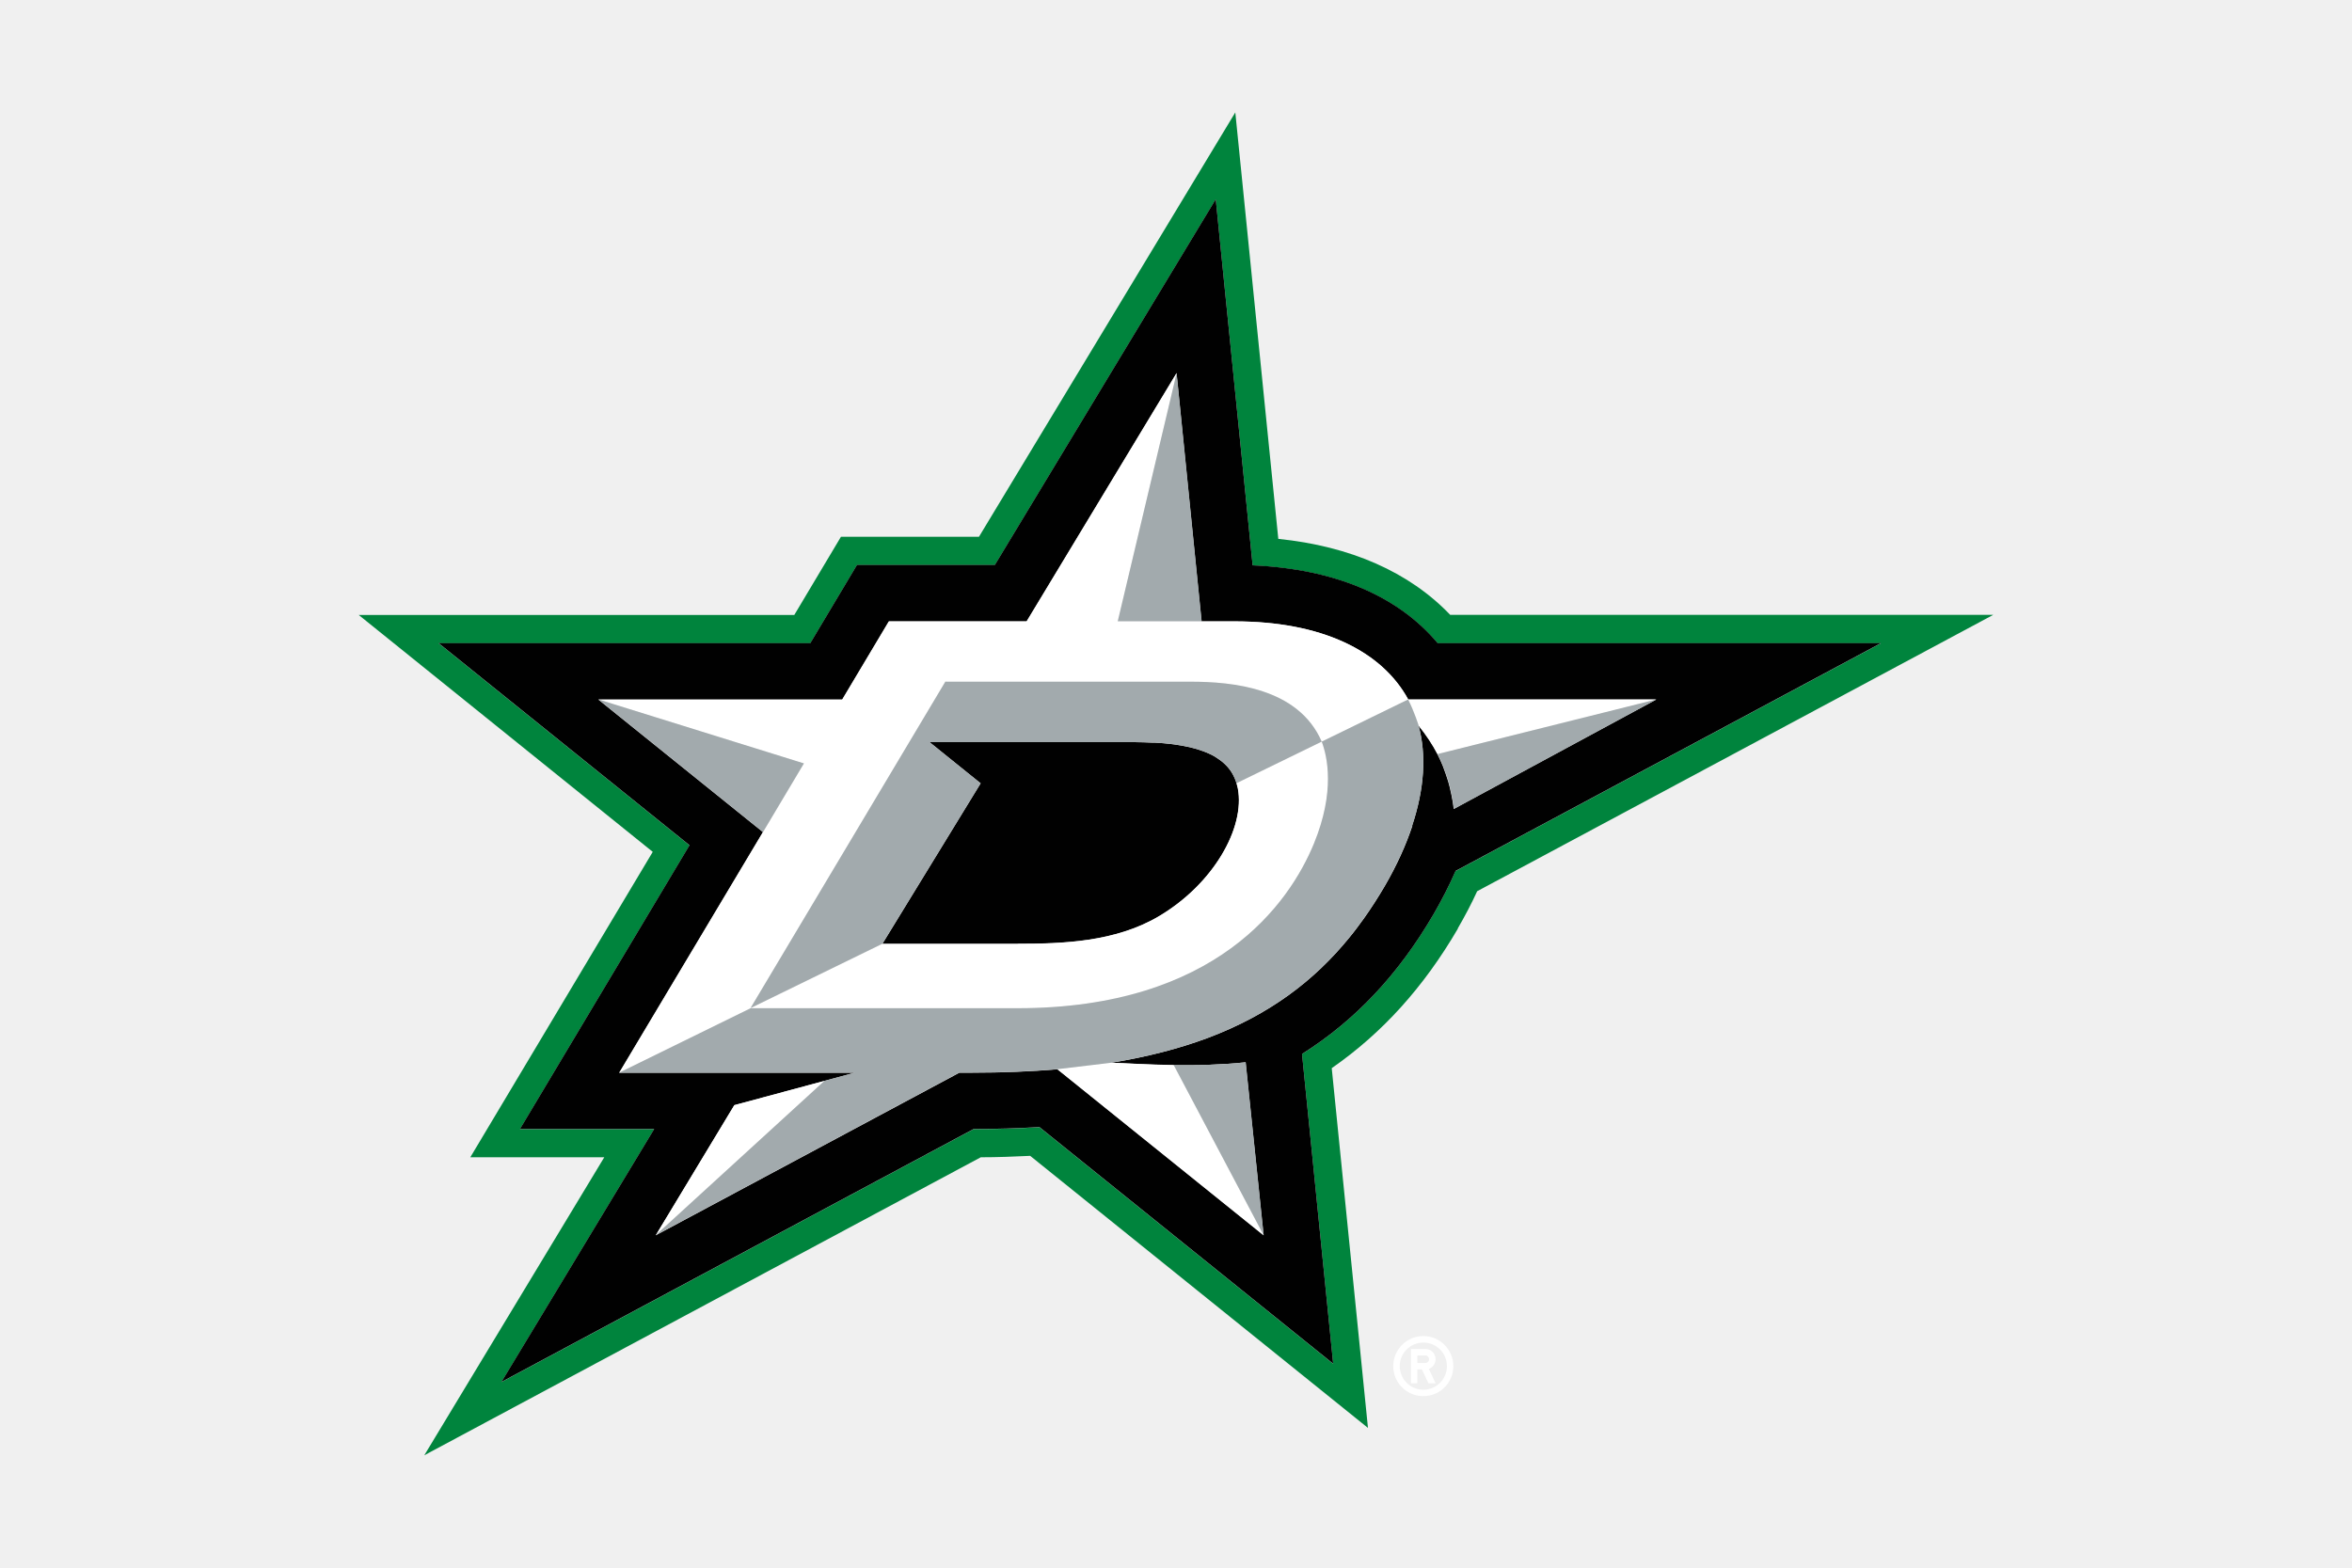
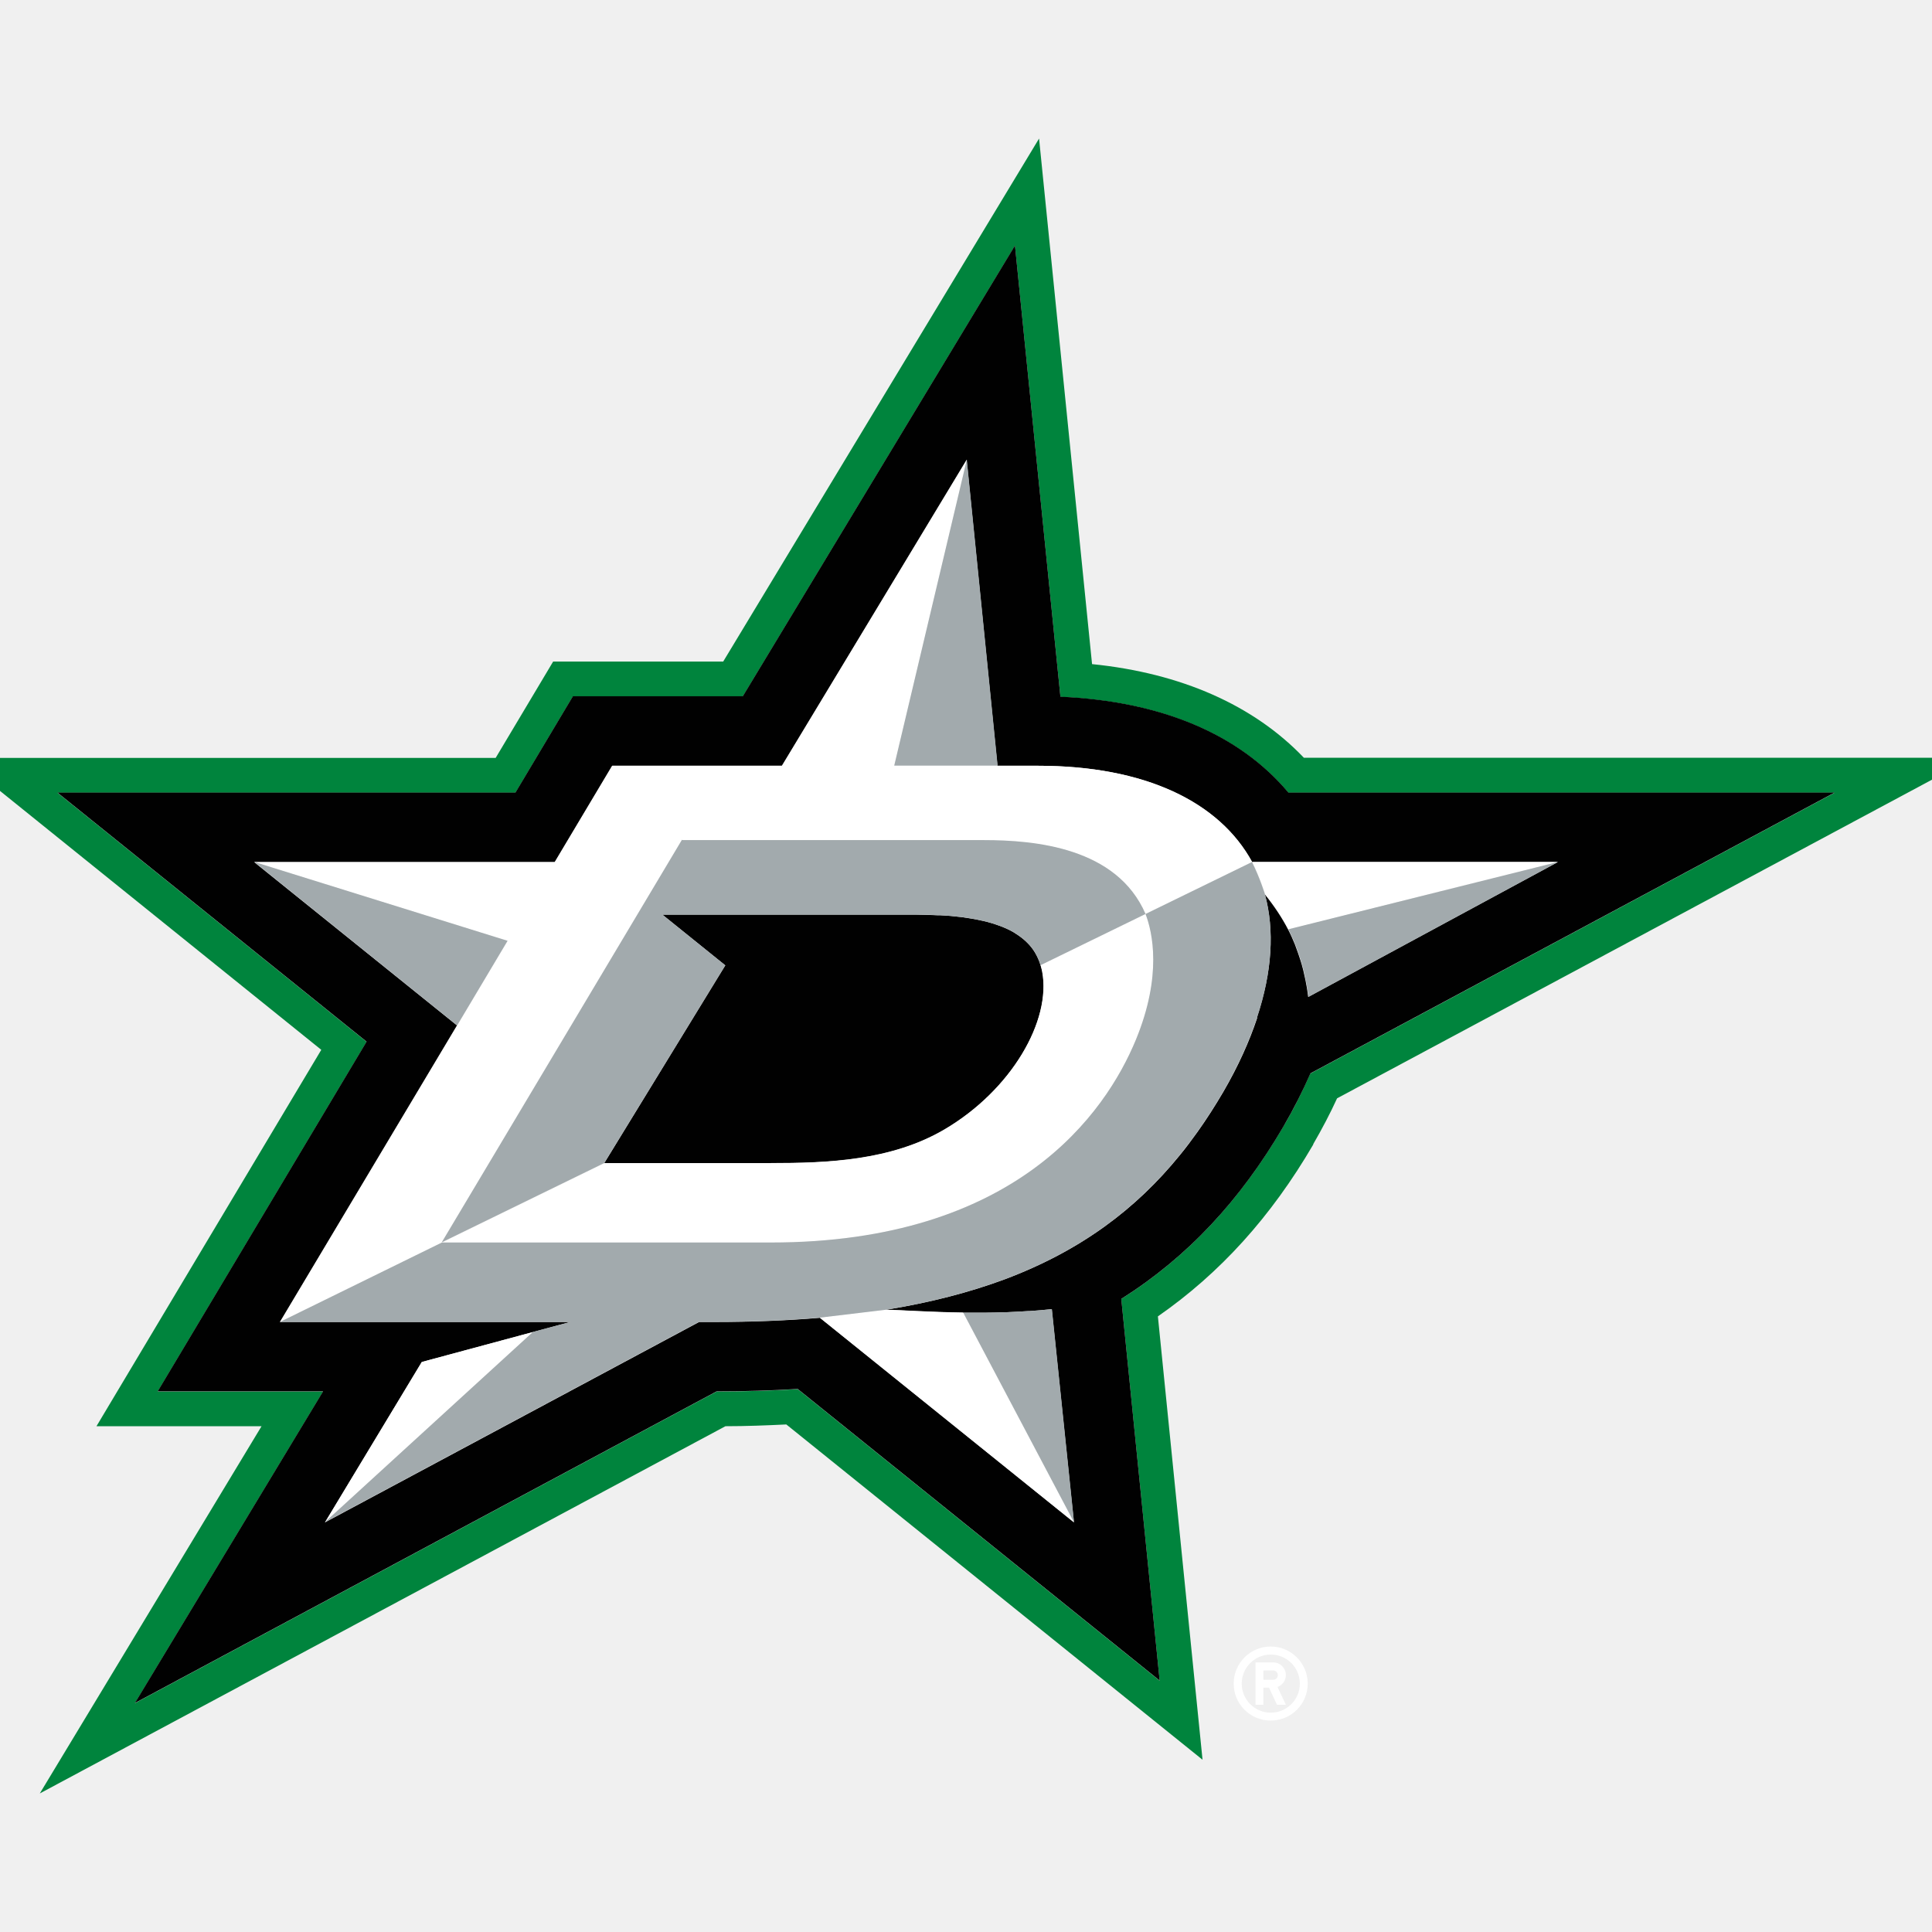
- <svg xmlns="http://www.w3.org/2000/svg" viewBox="0 0 960 640">
+ <svg xmlns="http://www.w3.org/2000/svg" viewBox="160 0 640 640">
  <path fill="#00843d" d="M595.004 379.045c2.925-5.054 5.585-10.107 7.926-15.214l210.645-112.823H591.919c-16.597-17.394-40.64-28.033-70.162-31.011L504.203 45.895 399.572 219.146H343.24l-19.043 31.916H146.425l120.004 96.705-74.471 124.685h54.683l-73.46 121.653 227.135-121.653c6.809 0 13.565-.266 20.161-.585l137.877 111.067-14.788-146.866c20.586-14.309 37.501-32.98 51.491-56.97m-63.619 51.225 12.713 126.44-119.898-96.599c-8.67.532-17.713.798-26.862.798L204.672 564.21l62.342-103.248h-54.789l69.204-115.855-102.397-82.503H330.74l19.043-31.915h56.278l90.163-149.314 15.054 149.473c33.245 1.436 59.257 12.341 75.534 31.756h180.91l-173.676 93.035c-2.553 5.852-5.532 11.809-8.989 17.661-14.363 24.575-31.916 43.299-53.672 57.023" />
  <path fill="#010101" d="M415.424 385.268c18.351 0 39.629-.745 57.289-11.064 22.394-13.086 35.586-36.172 32.501-52.396a24 24 0 0 0-.532-2.074c-.426-1.489-1.064-2.872-1.809-4.149 0 0-.053-.107-.106-.16a16.3 16.3 0 0 0-2.713-3.351l-.213-.213c-1.01-.957-2.234-1.861-3.51-2.659a1.7 1.7 0 0 1-.373-.266c-1.33-.798-2.766-1.436-4.362-2.075-.212-.053-.372-.159-.585-.213a42 42 0 0 0-5.159-1.542 17 17 0 0 0-.745-.16c-1.862-.425-3.83-.744-5.958-1.064a4.7 4.7 0 0 1-.85-.106 88 88 0 0 0-6.81-.585h-.85c-2.394-.107-4.895-.16-7.554-.213h-83.673l10.426 8.405 10.426 8.404-22.076 36.065-18.032 29.469h55.214z" />
  <path fill="#010101" d="m594.046 355.586 173.676-93.035h-180.91c-16.277-19.415-42.289-30.32-75.535-31.756L496.224 81.322l-90.163 149.313h-56.278l-19.043 31.916H179.032l102.397 82.503-69.204 115.855h54.789l-62.343 103.248 192.72-103.248c9.149 0 18.192-.266 26.862-.798l119.898 96.599-12.713-126.44c21.756-13.724 39.31-32.448 53.672-57.023 3.404-5.852 6.436-11.809 8.989-17.661m-17.607-18.458c-2.606 7.82-6.276 16.01-11.223 24.522-2.713 4.628-5.532 9.043-8.564 13.299-1.915 2.659-3.83 5.266-5.905 7.766-14.309 17.607-32.607 31.544-57.927 41.065-11.597 4.309-24.629 7.713-39.417 10.107 5.586.159 14.788.798 25.64.957h7.074c2.234 0 4.522-.053 6.809-.16h.585c2.341-.106 4.681-.212 7.022-.372h.425c2.447-.16 4.894-.372 7.394-.638l7.341 70.64-84.152-67.767c-10.798.904-22.341 1.383-34.842 1.383h-5.159l-123.941 66.385 32.076-53.14 49.15-13.245h-96.173l58.672-98.248-67.183-54.098h99.525l19.043-31.916h56.225l61.226-101.386 10.213 101.386h13.351c35.48 0 60.109 11.969 70.96 31.916h101.28l-82.662 44.682a61 61 0 0 0-.905-5.585l-.319-1.436a46 46 0 0 0-.957-3.883c-.16-.532-.319-1.064-.479-1.543-.425-1.277-.851-2.606-1.33-3.83-.159-.372-.266-.744-.425-1.17-.692-1.65-1.383-3.298-2.234-4.894-2.075-3.99-4.628-7.82-7.713-11.65 3.244 11.81 2.446 25.64-2.66 40.906" />
  <path fill="#fff" d="m385.954 278.243.213.107h99.844c16.915 0 43.99 2.447 53.512 24.469l35.32-17.235c-10.851-19.947-35.48-31.916-70.959-31.916h-47.608l24.043-101.386-61.226 101.386h-56.225l-19.043 31.916H244.3l83.886 26.118-16.703 27.98-58.672 98.248 53.672-26.331 79.577-133.356zM348.879 437.93l-49.151 13.245-32.076 53.14 68.939-63.087z" />
  <path fill="#fff" d="m586.812 307.872 89.259-22.341h-101.28c2.553 5 4.308 10.692 4.308 10.692 3.085 3.776 5.639 7.66 7.713 11.649M505.267 321.863c3.085 16.17-10.16 39.256-32.501 52.395-17.661 10.319-38.938 11.064-57.29 11.064h-55.214L306.43 411.6h108.94c81.226 0 110.961-42.927 120.962-67.184 8.776-21.33 5.479-35.639 3.191-41.65l-34.788 16.969c.213.691.372 1.383.532 2.074M431.594 436.493l84.152 67.768-36.703-69.47c-10.852-.16-20.054-.798-25.639-.957l-21.81 2.606" />
  <path fill="#a2aaad" d="m574.79 285.531-35.32 17.234c2.287 6.011 5.585 20.32-3.191 41.651-10.001 24.256-39.789 67.183-120.962 67.183h-108.94l-53.672 26.331h96.174l-12.341 3.298-68.939 63.034 123.941-66.386h5.159c12.501 0 24.044-.478 34.842-1.383l21.809-2.606c14.788-2.394 27.82-5.798 39.416-10.107 25.32-9.468 43.619-23.458 57.928-41.012 2.021-2.5 3.989-5.106 5.904-7.766 3.032-4.256 5.852-8.671 8.564-13.298 4.947-8.511 8.618-16.703 11.224-24.523 5.054-15.266 5.852-29.096 2.66-40.905 0 0-1.755-5.692-4.309-10.692M508.405 433.674c-2.447.266-4.947.479-7.394.639h-.425c-2.394.159-4.734.266-7.022.372h-.585c-2.34.053-4.574.106-6.809.16h-7.074l36.703 69.47-7.341-70.641zM456.223 253.615h34.256l-10.213-101.333zM244.247 285.531l67.183 54.151 16.703-28.033z" />
  <path fill="#a2aaad" d="M485.958 278.296h-99.844l-.213-.106-79.577 133.356 53.831-26.278 18.033-29.416 22.075-36.065-10.426-8.404-10.426-8.405h83.673c2.66 0 5.16.053 7.554.213h.851c2.394.106 4.681.319 6.809.585.266 0 .585.053.851.106 2.127.266 4.096.639 5.957 1.064.266 0 .479.107.745.16a42 42 0 0 1 5.16 1.542c.213.054.372.107.585.213a25.4 25.4 0 0 1 4.362 2.075c.159.053.266.159.425.266 1.33.798 2.5 1.702 3.511 2.659.107.054.16.16.213.213a16.3 16.3 0 0 1 2.713 3.351c0 .053 0 .107.053.16.745 1.277 1.383 2.66 1.809 4.149l34.788-16.969c-9.522-22.022-36.597-24.469-53.512-24.469M586.812 307.872a81 81 0 0 1 2.234 4.894c.16.372.266.744.426 1.17.479 1.277.957 2.553 1.33 3.83.159.532.319 1.064.478 1.543.373 1.276.692 2.606.958 3.883l.319 1.436c.372 1.808.638 3.67.904 5.585l82.663-44.682-89.259 22.288z" />
  <path fill="#fff" d="M593.196 557.721c0-6.756-5.479-12.288-12.235-12.288s-12.288 5.479-12.288 12.288 5.479 12.234 12.288 12.234 12.235-5.479 12.235-12.234m-21.863 0c0-5.32 4.309-9.628 9.628-9.628s9.628 4.308 9.628 9.628-4.309 9.628-9.628 9.628-9.628-4.309-9.628-9.628" />
  <path fill="#fff" d="m585.961 564.743-2.766-5.905c1.596-.585 2.766-2.127 2.766-3.936 0-2.287-1.862-4.202-4.149-4.202h-5.905v14.043h2.607v-5.692h1.862l2.659 5.692zm-4.149-8.298h-3.298v-3.086h3.298a1.544 1.544 0 0 1 0 3.086" />
</svg>
